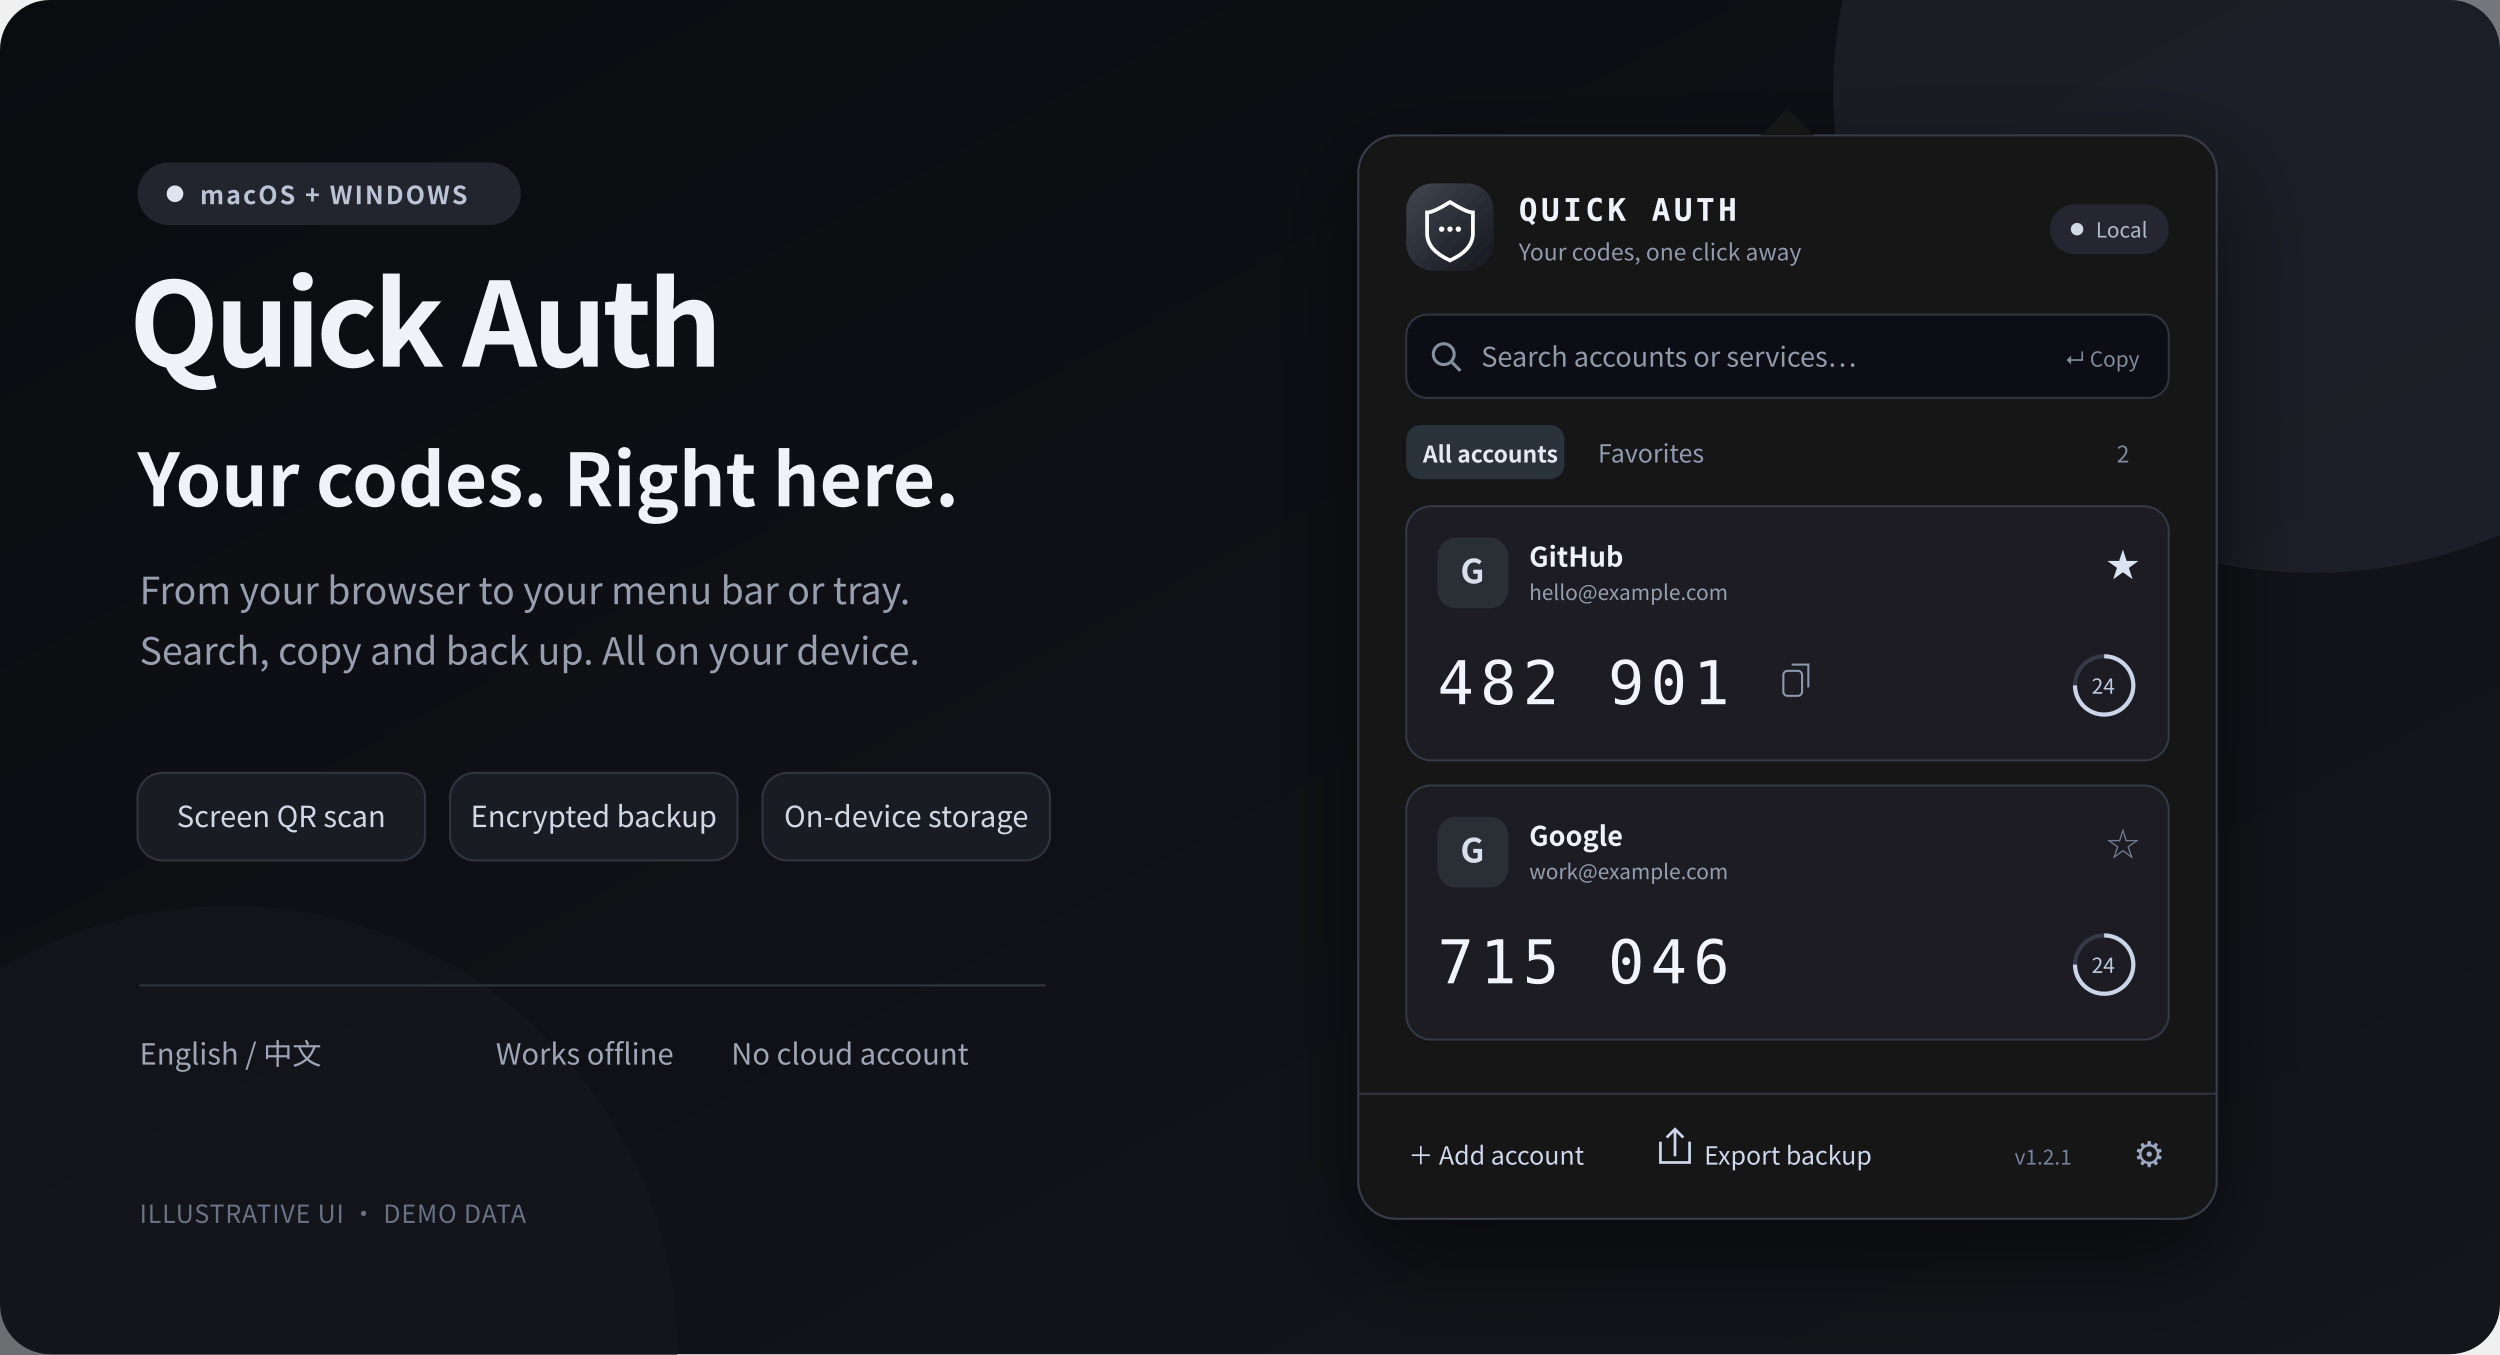
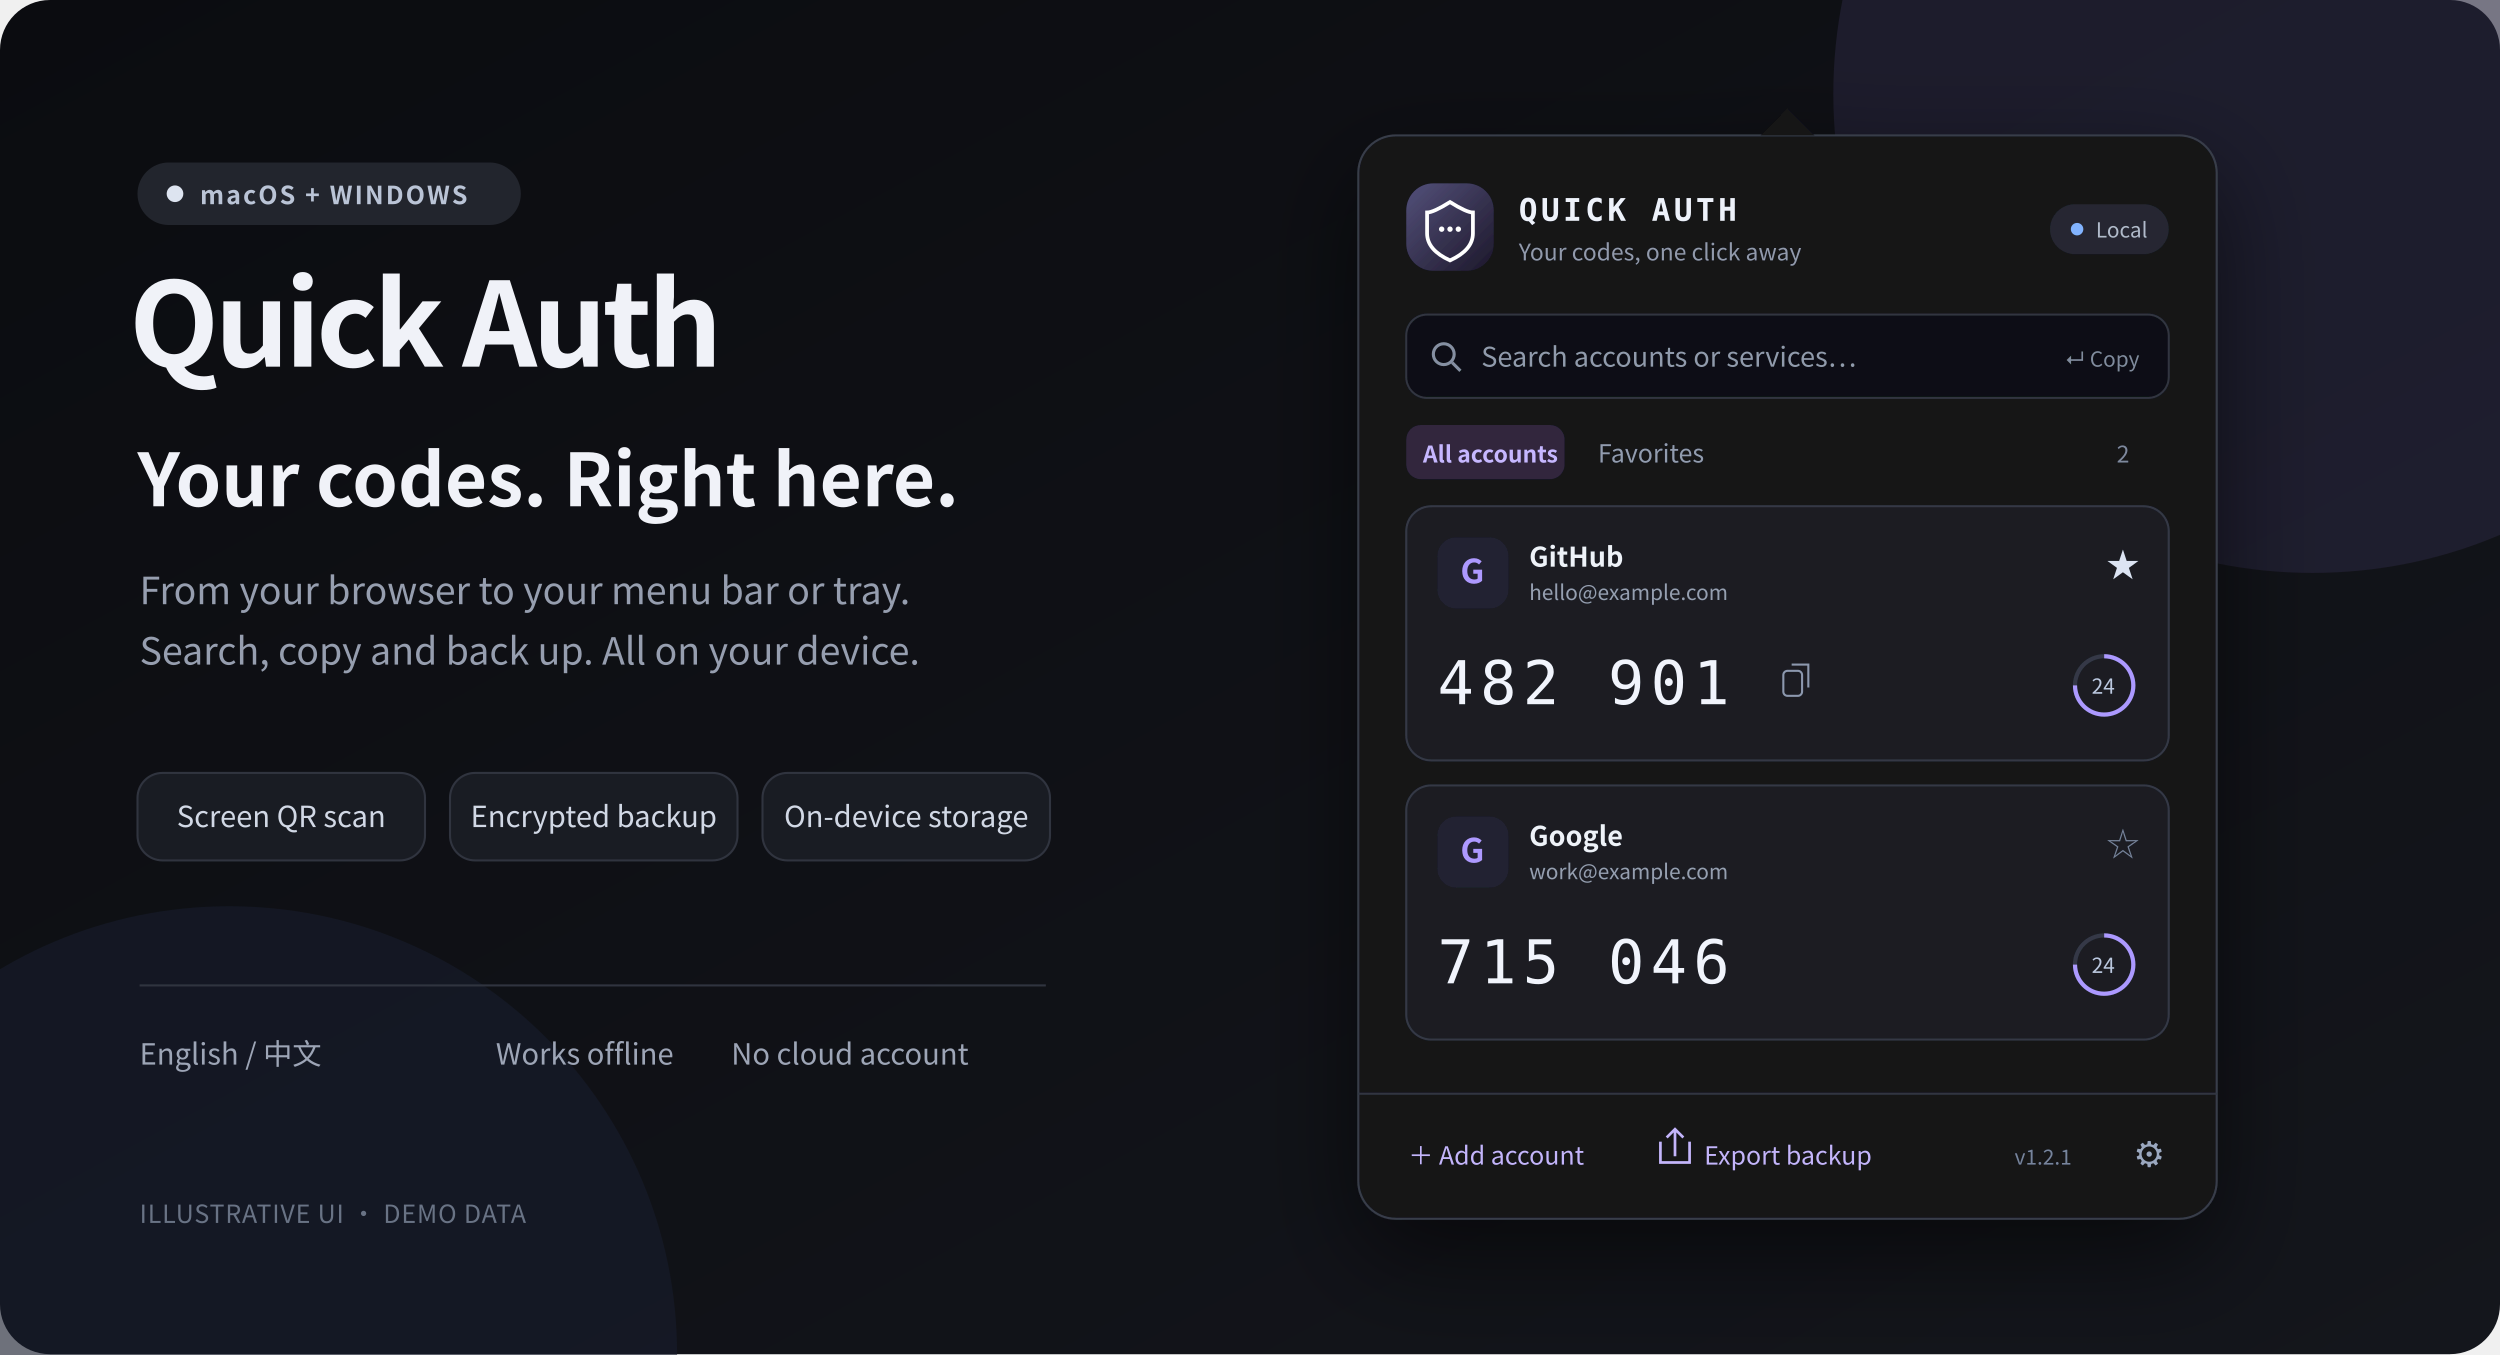
<svg xmlns="http://www.w3.org/2000/svg" width="1200" height="650" viewBox="0 0 1200 650" role="img" aria-labelledby="title desc">
  <defs>
    <linearGradient id="bg" x2="1" y2="1">
      <stop stop-color="#0b0c10" />
      <stop offset="1" stop-color="#14161c" />
    </linearGradient>
    <linearGradient id="accent" x2="1" y2="1">
-       <stop stop-color="#414651" />
-       <stop offset="1" stop-color="#15171d" />
+       <stop stop-color="#53507a" />
+       <stop offset="1" stop-color="#1d182b" />
    </linearGradient>
    <filter id="shadow" x="-30%" y="-20%" width="160%" height="160%">
      <feDropShadow dx="0" dy="18" stdDeviation="24" flood-color="#000000" flood-opacity=".55" />
    </filter>
  </defs>
  <rect width="1200" height="650" rx="24" fill="url(#bg)" />
-   <circle cx="1110" cy="45" r="230" fill="#232630" opacity=".6" />
-   <circle cx="110" cy="650" r="215" fill="#15171e" opacity=".6" />
+   <circle cx="1110" cy="45" r="230" fill="#27243c" opacity=".6" />
+   <circle cx="110" cy="650" r="215" fill="#171c2d" opacity=".6" />
  <g font-family="-apple-system,BlinkMacSystemFont,'Segoe UI','PingFang SC','Noto Sans CJK SC',sans-serif">
    <rect x="66" y="78" width="184" height="30" rx="15" fill="#22252d" />
    <circle cx="84" cy="93" r="4" fill="#dde4f0" />
    <text x="96" y="98" font-size="12" font-weight="600" letter-spacing="1" fill="#bac4d6">macOS + WINDOWS</text>
    <text x="62" y="176" font-size="56" font-weight="700" letter-spacing="-2" fill="#f0f2f8">Quick Auth</text>
    <text x="66" y="243" font-size="35" font-weight="600" fill="#f0f2f8">Your codes. Right here.</text>
    <text x="67" y="290" font-size="18" fill="#969eaf">From your browser to your menu bar or tray.</text>
    <text x="67" y="319" font-size="18" fill="#969eaf">Search, copy and back up. All on your device.</text>
    <g fill="#191c23" stroke="#30343f">
      <rect x="66" y="371" width="138" height="42" rx="12" />
      <rect x="216" y="371" width="138" height="42" rx="12" />
      <rect x="366" y="371" width="138" height="42" rx="12" />
    </g>
    <g font-size="14" font-weight="500" fill="#d1d8e5" text-anchor="middle">
      <text x="135" y="397">Screen QR scan</text>
      <text x="285" y="397">Encrypted backup</text>
      <text x="435" y="397">On-device storage</text>
    </g>
    <line x1="67" y1="473" x2="502" y2="473" stroke="#30343f" />
    <text x="67" y="511" font-size="14" fill="#9da5b6">English / 中文</text>
    <text x="238" y="511" font-size="14" fill="#9da5b6">Works offline</text>
    <text x="351" y="511" font-size="14" fill="#9da5b6">No cloud account</text>
    <text x="67" y="587" font-size="12" letter-spacing=".4" fill="#697385">ILLUSTRATIVE UI · DEMO DATA</text>
    <g filter="url(#shadow)">
      <rect x="652" y="65" width="412" height="520" rx="18" fill="#121419" stroke="#383d49" />
      <path d="M845 65 L858 52 L871 65" fill="#121419" />
      <rect x="675" y="88" width="42" height="42" rx="13" fill="url(#accent)" />
      <path d="M696 97 Q704 102 707 102 V112 Q707 120 696 125 Q685 120 685 112 V102 Q688 102 696 97Z" fill="none" stroke="#fff" stroke-width="1.8" />
      <circle cx="692" cy="110" r="1.3" fill="#fff" />
      <circle cx="696" cy="110" r="1.3" fill="#fff" />
      <circle cx="700" cy="110" r="1.3" fill="#fff" />
      <text x="729" y="106" font-size="15" font-family="Consolas,monospace" letter-spacing="1.6" font-weight="650" fill="#eef2fa">QUICK AUTH</text>
      <text x="729" y="125" font-size="11" fill="#929aab">Your codes, one click away</text>
      <rect x="984" y="98" width="57" height="24" rx="12" fill="#252830" />
-       <circle cx="997" cy="110" r="3" fill="#d2d9e7" />
+       <circle cx="997" cy="110" r="3" fill="#82b3ff" />
      <text x="1006" y="114" font-size="10" fill="#b1bacb">Local</text>
      <rect x="675" y="151" width="366" height="40" rx="10" fill="#0c0e12" stroke="#30343f" />
      <circle cx="693" cy="170" r="5" fill="none" stroke="#858fa2" stroke-width="1.5" />
      <path d="M697 174L701 178" stroke="#858fa2" stroke-width="1.5" />
      <text x="711" y="176" font-size="13" fill="#909aac">Search accounts or services…</text>
      <text x="991" y="176" font-size="10" fill="#808b9e">↵ Copy</text>
-       <rect x="675" y="204" width="76" height="26" rx="7" fill="#2c303a" />
-       <text x="683" y="222" font-size="11" font-weight="600" fill="#e4eaf5">All accounts</text>
+       <rect x="675" y="204" width="76" height="26" rx="7" fill="#30263e" />
+       <text x="683" y="222" font-size="11" font-weight="600" fill="#c6b7ff">All accounts</text>
      <text x="767" y="222" font-size="12" fill="#929cae">Favorites</text>
      <text x="1016" y="222" font-size="11" fill="#7f899c">2</text>
      <g>
        <rect x="675" y="243" width="366" height="122" rx="12" fill="#1a1d24" stroke="#343945" />
-         <rect x="690" y="258" width="34" height="34" rx="9" fill="#2b2e36" />
-         <text x="701" y="280" font-size="16" font-weight="600" fill="#d8dfed">G</text>
+         <rect x="690" y="258" width="34" height="34" rx="9" fill="#242232" />
+         <text x="701" y="280" font-size="16" font-weight="600" fill="#ad99ff">G</text>
        <text x="734" y="272" font-size="13" font-weight="600" fill="#eef2f8">GitHub</text>
        <text x="734" y="288" font-size="10" fill="#969fb0">hello@example.com</text>
        <text x="1011" y="277" font-size="16" fill="#dce4f3">★</text>
        <text x="690" y="338" font-family="'SFMono-Regular',Consolas,monospace" font-size="29" font-weight="500" letter-spacing="3" fill="#f1f4fc">482 901</text>
        <rect x="856" y="322" width="9" height="12" rx="2" fill="none" stroke="#8d98ae" />
        <path d="M860 319H868V330" fill="none" stroke="#8d98ae" />
        <circle cx="1010" cy="329" r="14" fill="none" stroke="#343946" stroke-width="2" />
-         <path d="M1010 315 A14 14 0 1 1 996 329" fill="none" stroke="#cbd5e9" stroke-width="2" />
+         <path d="M1010 315 A14 14 0 1 1 996 329" fill="none" stroke="#ac99ff" stroke-width="2" />
        <text x="1004" y="333" font-size="10" fill="#bcc8df">24</text>
      </g>
      <g>
        <rect x="675" y="377" width="366" height="122" rx="12" fill="#1a1d24" stroke="#343945" />
-         <rect x="690" y="392" width="34" height="34" rx="9" fill="#2b2e36" />
-         <text x="701" y="414" font-size="16" font-weight="600" fill="#d8dfed">G</text>
+         <rect x="690" y="392" width="34" height="34" rx="9" fill="#242232" />
+         <text x="701" y="414" font-size="16" font-weight="600" fill="#ad99ff">G</text>
        <text x="734" y="406" font-size="13" font-weight="600" fill="#eef2f8">Google</text>
        <text x="734" y="422" font-size="10" fill="#969fb0">work@example.com</text>
        <text x="1011" y="411" font-size="16" fill="#768299">☆</text>
        <text x="690" y="472" font-family="'SFMono-Regular',Consolas,monospace" font-size="29" font-weight="500" letter-spacing="3" fill="#f1f4fc">715 046</text>
        <circle cx="1010" cy="463" r="14" fill="none" stroke="#343946" stroke-width="2" />
-         <path d="M1010 449 A14 14 0 1 1 996 463" fill="none" stroke="#cbd5e9" stroke-width="2" />
+         <path d="M1010 449 A14 14 0 1 1 996 463" fill="none" stroke="#ac99ff" stroke-width="2" />
        <text x="1004" y="467" font-size="10" fill="#bcc8df">24</text>
      </g>
      <line x1="652" y1="525" x2="1064" y2="525" stroke="#303540" />
-       <text x="676" y="559" font-size="12" fill="#cfd8eb">＋ Add account</text>
-       <path d="M797 548V558H811V548M804 555V542M800 546L804 542L808 546" fill="none" stroke="#cfd8eb" stroke-width="1.3" />
-       <text x="818" y="559" font-size="12" fill="#cfd8eb">Export backup</text>
+       <text x="676" y="559" font-size="12" fill="#c4b5fa">＋ Add account</text>
+       <path d="M797 548V558H811V548M804 555V542M800 546L804 542L808 546" fill="none" stroke="#c4b5fa" stroke-width="1.3" />
+       <text x="818" y="559" font-size="12" fill="#c4b5fa">Export backup</text>
      <text x="967" y="559" font-size="10" fill="#77849b">v1.2.1</text>
      <text x="1024" y="560" font-size="17" fill="#9ba8bf">⚙</text>
    </g>
  </g>
</svg>
